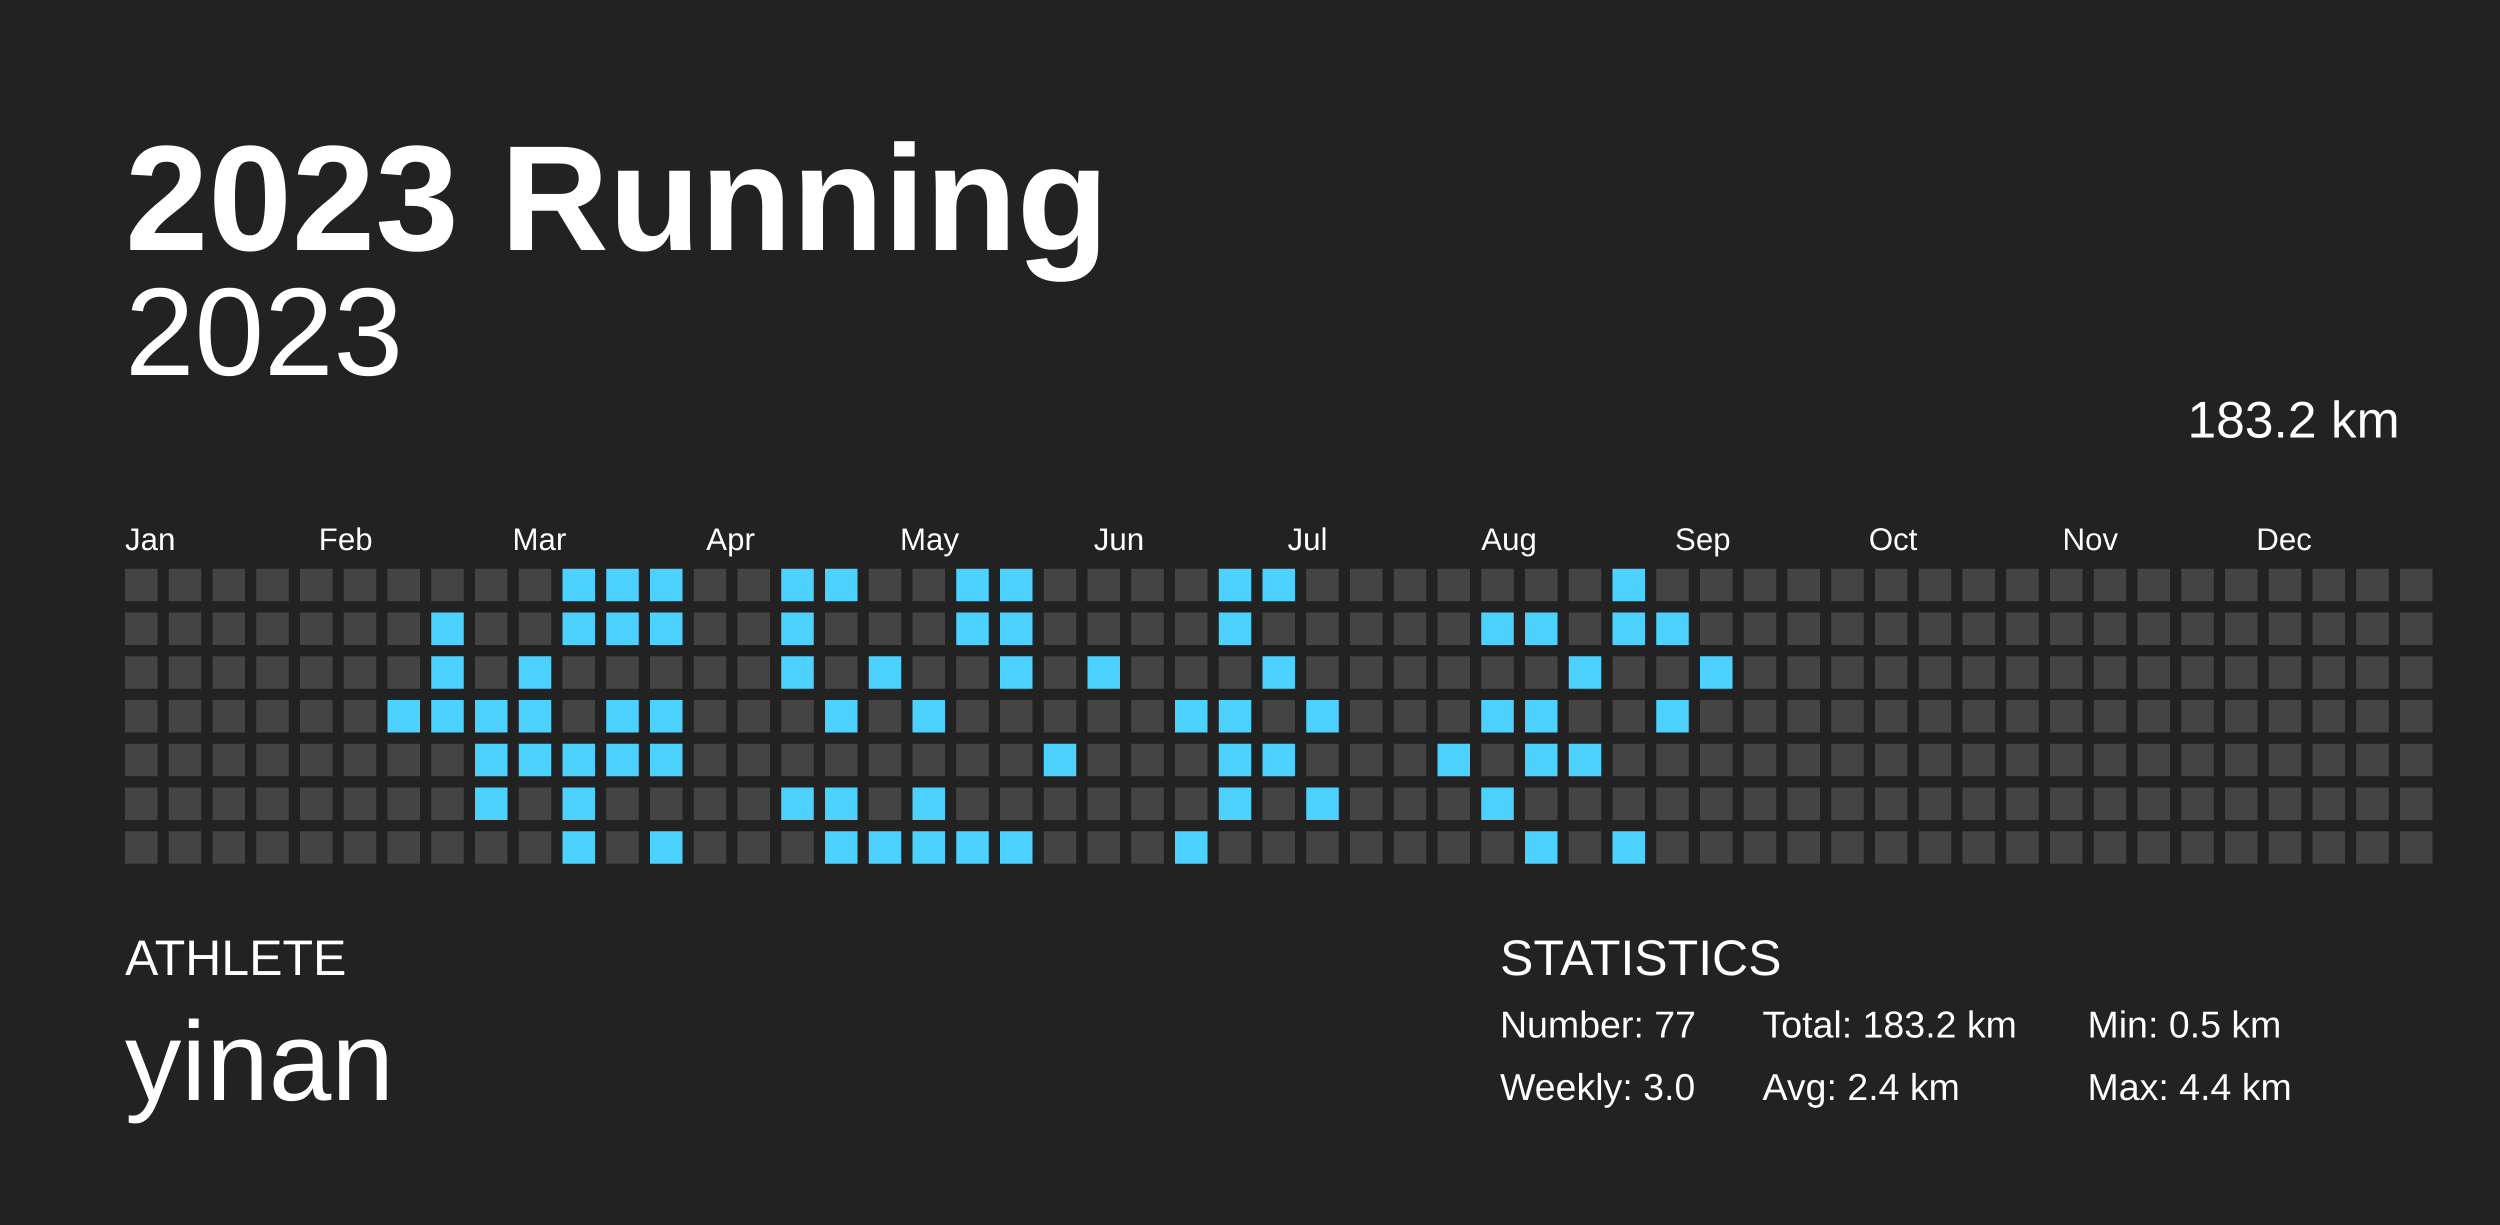
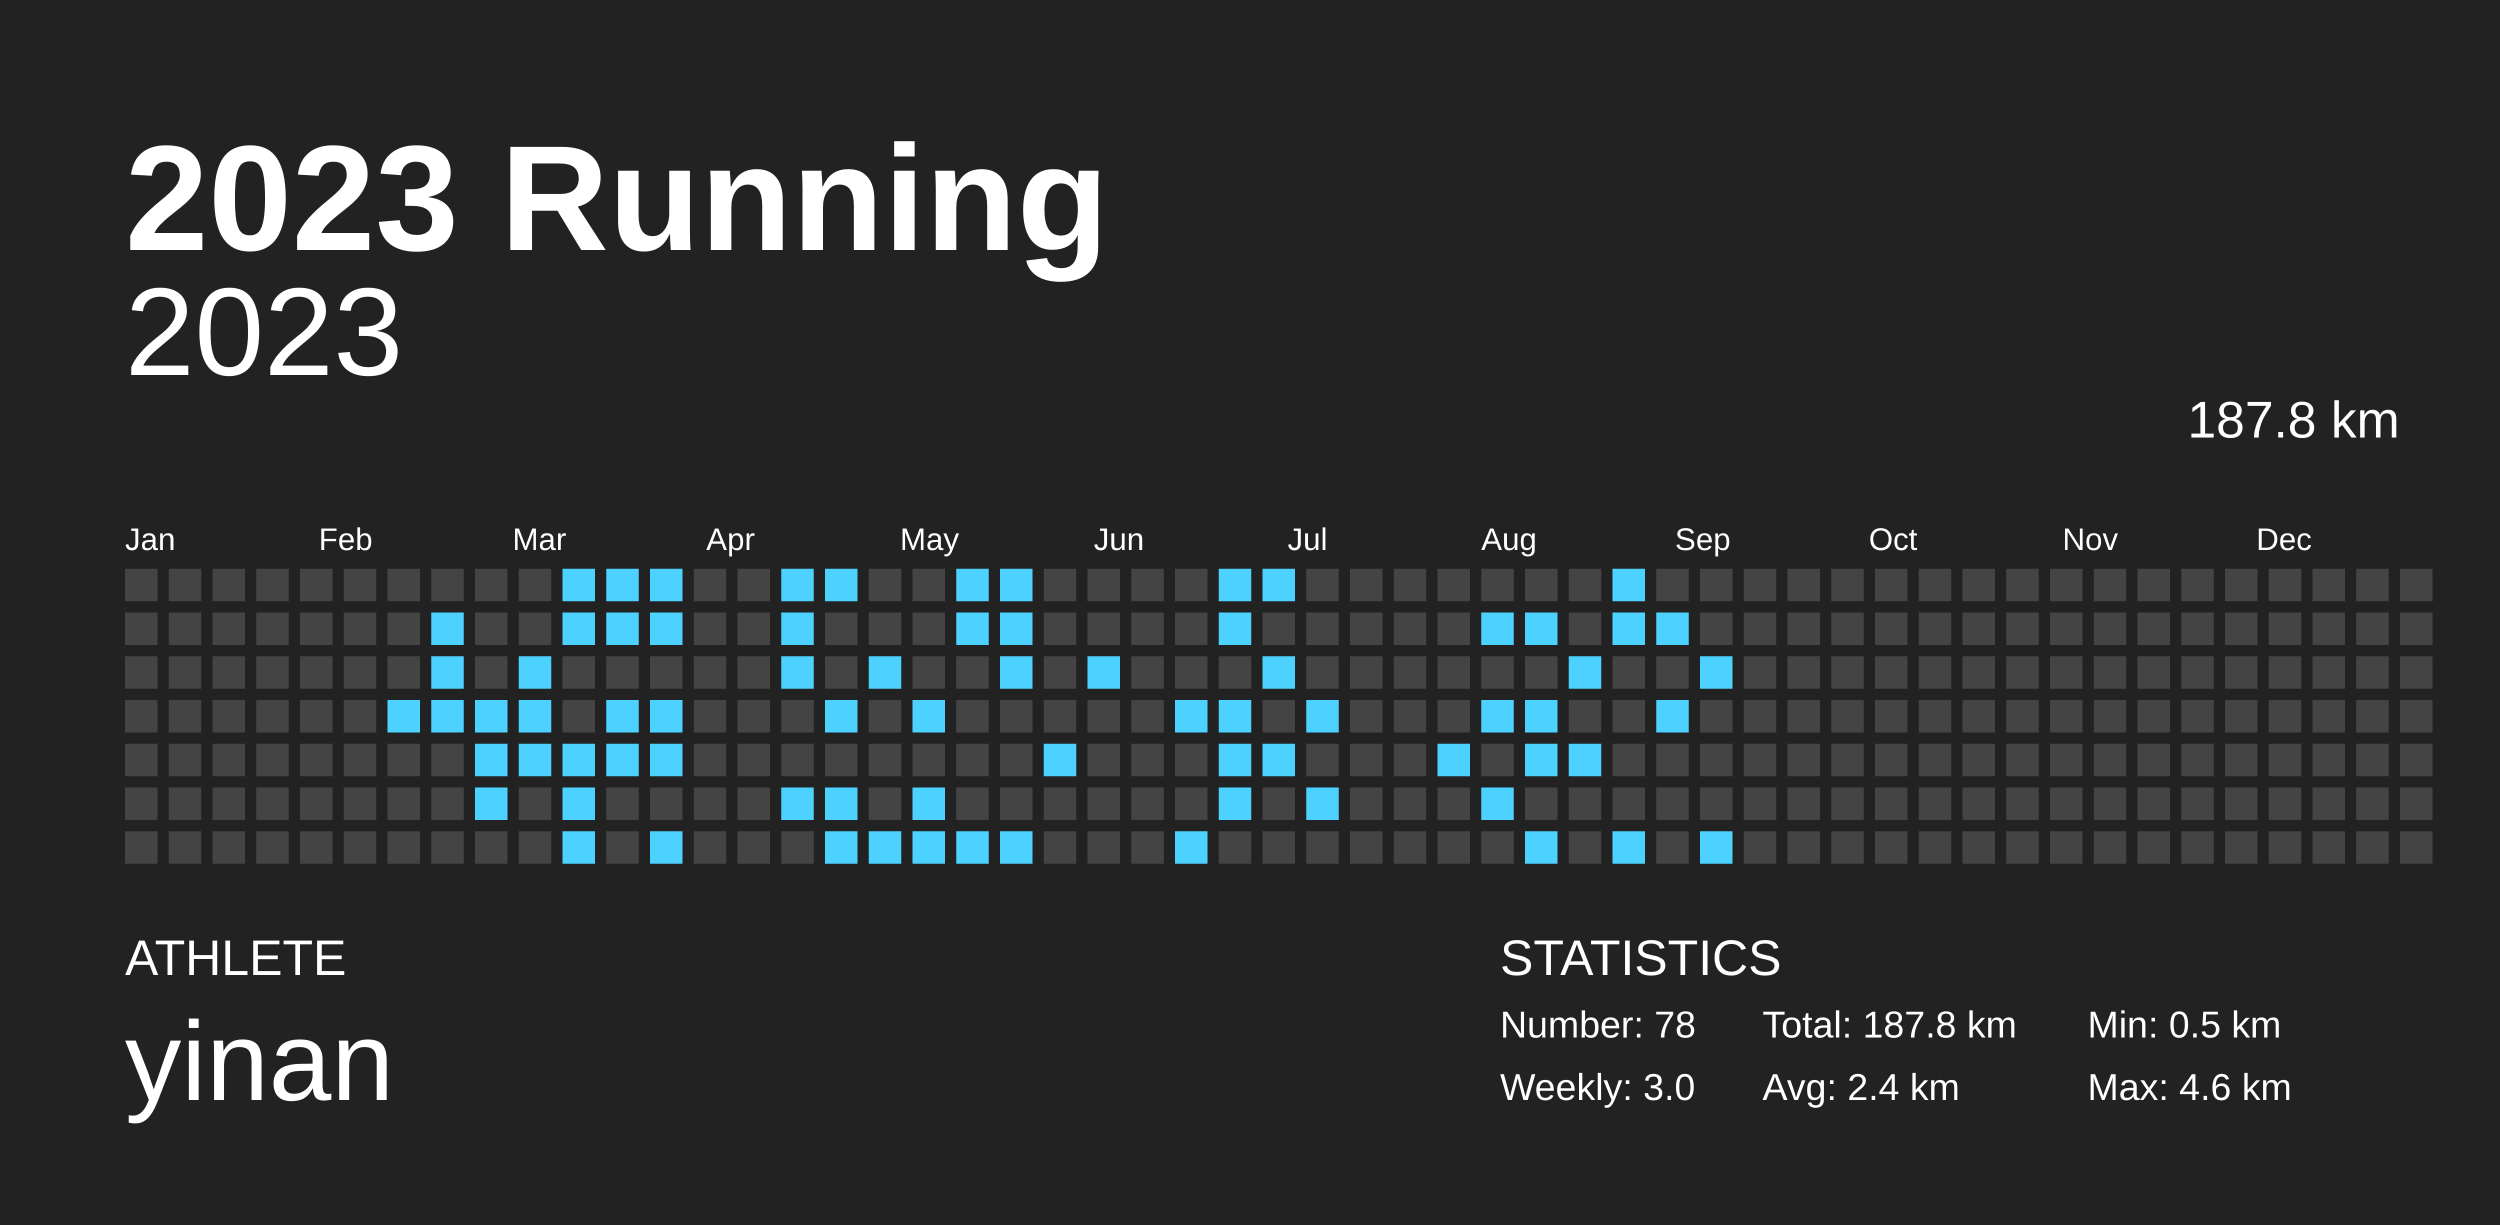
<svg xmlns="http://www.w3.org/2000/svg" baseProfile="full" height="98mm" version="1.1" viewBox="0,0,200,98" width="200mm">
  <defs />
  <rect fill="#222222" height="98" width="200" x="0" y="0" />
  <text fill="#FFFFFF" style="font-size:12px; font-family:Arial; font-weight:bold;" x="10" y="20">2023 Running</text>
  <text fill="#FFFFFF" style="font-size:4px; font-family:Arial" x="10" y="78">ATHLETE</text>
  <text fill="#FFFFFF" style="font-size:9px; font-family:Arial" x="10" y="88">yinan</text>
  <text fill="#FFFFFF" style="font-size:4px; font-family:Arial" x="120" y="78">STATISTICS</text>
-   <text fill="#FFFFFF" style="font-size:3px; font-family:Arial" x="120" y="83">Number: 77</text>
+   <text fill="#FFFFFF" style="font-size:3px; font-family:Arial" x="120" y="83">Number: 78</text>
  <text fill="#FFFFFF" style="font-size:3px; font-family:Arial" x="120" y="88">Weekly: 3.0</text>
-   <text fill="#FFFFFF" style="font-size:3px; font-family:Arial" x="141" y="83">Total: 183.2 km</text>
+   <text fill="#FFFFFF" style="font-size:3px; font-family:Arial" x="141" y="83">Total: 187.8 km</text>
  <text fill="#FFFFFF" style="font-size:3px; font-family:Arial" x="141" y="88">Avg: 2.4 km</text>
  <text fill="#FFFFFF" style="font-size:3px; font-family:Arial" x="167" y="83">Min: 0.5 km</text>
-   <text fill="#FFFFFF" style="font-size:3px; font-family:Arial" x="167" y="88">Max: 4.4 km</text>
+   <text fill="#FFFFFF" style="font-size:3px; font-family:Arial" x="167" y="88">Max: 4.6 km</text>
  <text alignment-baseline="hanging" fill="#FFFFFF" style="font-size:10.0px; font-family:Arial;" x="10" y="30">2023</text>
-   <text alignment-baseline="hanging" fill="#FFFFFF" style="font-size:4.125px; font-family:Arial;" x="175" y="35">183.2 km</text>
+   <text alignment-baseline="hanging" fill="#FFFFFF" style="font-size:4.125px; font-family:Arial;" x="175" y="35">187.8 km</text>
  <text fill="#FFFFFF" style="font-size:2.5px; font-family:Arial" x="10.0" y="44">Jan</text>
  <text fill="#FFFFFF" style="font-size:2.5px; font-family:Arial" x="25.5" y="44">Feb</text>
  <text fill="#FFFFFF" style="font-size:2.5px; font-family:Arial" x="41.0" y="44">Mar</text>
  <text fill="#FFFFFF" style="font-size:2.5px; font-family:Arial" x="56.5" y="44">Apr</text>
  <text fill="#FFFFFF" style="font-size:2.5px; font-family:Arial" x="72.0" y="44">May</text>
  <text fill="#FFFFFF" style="font-size:2.5px; font-family:Arial" x="87.5" y="44">Jun</text>
  <text fill="#FFFFFF" style="font-size:2.5px; font-family:Arial" x="103.0" y="44">Jul</text>
  <text fill="#FFFFFF" style="font-size:2.5px; font-family:Arial" x="118.5" y="44">Aug</text>
  <text fill="#FFFFFF" style="font-size:2.5px; font-family:Arial" x="134.0" y="44">Sep</text>
  <text fill="#FFFFFF" style="font-size:2.5px; font-family:Arial" x="149.5" y="44">Oct</text>
  <text fill="#FFFFFF" style="font-size:2.5px; font-family:Arial" x="165.0" y="44">Nov</text>
  <text fill="#FFFFFF" style="font-size:2.5px; font-family:Arial" x="180.5" y="44">Dec</text>
  <rect fill="#444444" height="2.6" width="2.6" x="10.0" y="45.5" />
  <rect fill="#444444" height="2.6" width="2.6" x="10.0" y="49.0" />
  <rect fill="#444444" height="2.6" width="2.6" x="10.0" y="52.5" />
  <rect fill="#444444" height="2.6" width="2.6" x="10.0" y="56.0" />
  <rect fill="#444444" height="2.6" width="2.6" x="10.0" y="59.5" />
  <rect fill="#444444" height="2.6" width="2.6" x="10.0" y="63.0" />
  <rect fill="#444444" height="2.6" width="2.6" x="10.0" y="66.5" />
  <rect fill="#444444" height="2.6" width="2.6" x="13.5" y="45.5" />
  <rect fill="#444444" height="2.6" width="2.6" x="13.5" y="49.0" />
  <rect fill="#444444" height="2.6" width="2.6" x="13.5" y="52.5" />
  <rect fill="#444444" height="2.6" width="2.6" x="13.5" y="56.0" />
  <rect fill="#444444" height="2.6" width="2.6" x="13.5" y="59.5" />
  <rect fill="#444444" height="2.6" width="2.6" x="13.5" y="63.0" />
  <rect fill="#444444" height="2.6" width="2.6" x="13.5" y="66.5" />
  <rect fill="#444444" height="2.6" width="2.6" x="17.0" y="45.5" />
  <rect fill="#444444" height="2.6" width="2.6" x="17.0" y="49.0" />
  <rect fill="#444444" height="2.6" width="2.6" x="17.0" y="52.5" />
  <rect fill="#444444" height="2.6" width="2.6" x="17.0" y="56.0" />
  <rect fill="#444444" height="2.6" width="2.6" x="17.0" y="59.5" />
  <rect fill="#444444" height="2.6" width="2.6" x="17.0" y="63.0" />
  <rect fill="#444444" height="2.6" width="2.6" x="17.0" y="66.5" />
  <rect fill="#444444" height="2.6" width="2.6" x="20.5" y="45.5" />
  <rect fill="#444444" height="2.6" width="2.6" x="20.5" y="49.0" />
  <rect fill="#444444" height="2.6" width="2.6" x="20.5" y="52.5" />
  <rect fill="#444444" height="2.6" width="2.6" x="20.5" y="56.0" />
  <rect fill="#444444" height="2.6" width="2.6" x="20.5" y="59.5" />
  <rect fill="#444444" height="2.6" width="2.6" x="20.5" y="63.0" />
  <rect fill="#444444" height="2.6" width="2.6" x="20.5" y="66.5" />
  <rect fill="#444444" height="2.6" width="2.6" x="24.0" y="45.5" />
  <rect fill="#444444" height="2.6" width="2.6" x="24.0" y="49.0" />
  <rect fill="#444444" height="2.6" width="2.6" x="24.0" y="52.5" />
  <rect fill="#444444" height="2.6" width="2.6" x="24.0" y="56.0" />
  <rect fill="#444444" height="2.6" width="2.6" x="24.0" y="59.5" />
  <rect fill="#444444" height="2.6" width="2.6" x="24.0" y="63.0" />
  <rect fill="#444444" height="2.6" width="2.6" x="24.0" y="66.5" />
  <rect fill="#444444" height="2.6" width="2.6" x="27.5" y="45.5" />
  <rect fill="#444444" height="2.6" width="2.6" x="27.5" y="49.0" />
  <rect fill="#444444" height="2.6" width="2.6" x="27.5" y="52.5" />
  <rect fill="#444444" height="2.6" width="2.6" x="27.5" y="56.0" />
  <rect fill="#444444" height="2.6" width="2.6" x="27.5" y="59.5" />
  <rect fill="#444444" height="2.6" width="2.6" x="27.5" y="63.0" />
  <rect fill="#444444" height="2.6" width="2.6" x="27.5" y="66.5" />
  <rect fill="#444444" height="2.6" width="2.6" x="31.0" y="45.5" />
  <rect fill="#444444" height="2.6" width="2.6" x="31.0" y="49.0" />
  <rect fill="#444444" height="2.6" width="2.6" x="31.0" y="52.5" />
  <rect fill="#4dd2ff" height="2.6" width="2.6" x="31.0" y="56.0" />
  <rect fill="#444444" height="2.6" width="2.6" x="31.0" y="59.5" />
  <rect fill="#444444" height="2.6" width="2.6" x="31.0" y="63.0" />
  <rect fill="#444444" height="2.6" width="2.6" x="31.0" y="66.5" />
  <rect fill="#444444" height="2.6" width="2.6" x="34.5" y="45.5" />
  <rect fill="#4dd2ff" height="2.6" width="2.6" x="34.5" y="49.0" />
  <rect fill="#4dd2ff" height="2.6" width="2.6" x="34.5" y="52.5" />
  <rect fill="#4dd2ff" height="2.6" width="2.6" x="34.5" y="56.0" />
  <rect fill="#444444" height="2.6" width="2.6" x="34.5" y="59.5" />
  <rect fill="#444444" height="2.6" width="2.6" x="34.5" y="63.0" />
  <rect fill="#444444" height="2.6" width="2.6" x="34.5" y="66.5" />
  <rect fill="#444444" height="2.6" width="2.6" x="38.0" y="45.5" />
  <rect fill="#444444" height="2.6" width="2.6" x="38.0" y="49.0" />
  <rect fill="#444444" height="2.6" width="2.6" x="38.0" y="52.5" />
  <rect fill="#4dd2ff" height="2.6" width="2.6" x="38.0" y="56.0" />
  <rect fill="#4dd2ff" height="2.6" width="2.6" x="38.0" y="59.5" />
  <rect fill="#4dd2ff" height="2.6" width="2.6" x="38.0" y="63.0" />
  <rect fill="#444444" height="2.6" width="2.6" x="38.0" y="66.5" />
  <rect fill="#444444" height="2.6" width="2.6" x="41.5" y="45.5" />
  <rect fill="#444444" height="2.6" width="2.6" x="41.5" y="49.0" />
  <rect fill="#4dd2ff" height="2.6" width="2.6" x="41.5" y="52.5" />
  <rect fill="#4dd2ff" height="2.6" width="2.6" x="41.5" y="56.0" />
  <rect fill="#4dd2ff" height="2.6" width="2.6" x="41.5" y="59.5" />
  <rect fill="#444444" height="2.6" width="2.6" x="41.5" y="63.0" />
  <rect fill="#444444" height="2.6" width="2.6" x="41.5" y="66.5" />
  <rect fill="#4dd2ff" height="2.6" width="2.6" x="45.0" y="45.5" />
  <rect fill="#4dd2ff" height="2.6" width="2.6" x="45.0" y="49.0" />
  <rect fill="#444444" height="2.6" width="2.6" x="45.0" y="52.5" />
  <rect fill="#444444" height="2.6" width="2.6" x="45.0" y="56.0" />
  <rect fill="#4dd2ff" height="2.6" width="2.6" x="45.0" y="59.5" />
  <rect fill="#4dd2ff" height="2.6" width="2.6" x="45.0" y="63.0" />
  <rect fill="#4dd2ff" height="2.6" width="2.6" x="45.0" y="66.5" />
  <rect fill="#4dd2ff" height="2.6" width="2.6" x="48.5" y="45.5" />
  <rect fill="#4dd2ff" height="2.6" width="2.6" x="48.5" y="49.0" />
  <rect fill="#444444" height="2.6" width="2.6" x="48.5" y="52.5" />
  <rect fill="#4dd2ff" height="2.6" width="2.6" x="48.5" y="56.0" />
  <rect fill="#4dd2ff" height="2.6" width="2.6" x="48.5" y="59.5" />
  <rect fill="#444444" height="2.6" width="2.6" x="48.5" y="63.0" />
  <rect fill="#444444" height="2.6" width="2.6" x="48.5" y="66.5" />
  <rect fill="#4dd2ff" height="2.6" width="2.6" x="52.0" y="45.5" />
  <rect fill="#4dd2ff" height="2.6" width="2.6" x="52.0" y="49.0" />
  <rect fill="#444444" height="2.6" width="2.6" x="52.0" y="52.5" />
  <rect fill="#4dd2ff" height="2.6" width="2.6" x="52.0" y="56.0" />
  <rect fill="#4dd2ff" height="2.6" width="2.6" x="52.0" y="59.5" />
  <rect fill="#444444" height="2.6" width="2.6" x="52.0" y="63.0" />
  <rect fill="#4dd2ff" height="2.6" width="2.6" x="52.0" y="66.5" />
  <rect fill="#444444" height="2.6" width="2.6" x="55.5" y="45.5" />
  <rect fill="#444444" height="2.6" width="2.6" x="55.5" y="49.0" />
  <rect fill="#444444" height="2.6" width="2.6" x="55.5" y="52.5" />
  <rect fill="#444444" height="2.6" width="2.6" x="55.5" y="56.0" />
  <rect fill="#444444" height="2.6" width="2.6" x="55.5" y="59.5" />
  <rect fill="#444444" height="2.6" width="2.6" x="55.5" y="63.0" />
  <rect fill="#444444" height="2.6" width="2.6" x="55.5" y="66.5" />
  <rect fill="#444444" height="2.6" width="2.6" x="59.0" y="45.5" />
  <rect fill="#444444" height="2.6" width="2.6" x="59.0" y="49.0" />
  <rect fill="#444444" height="2.6" width="2.6" x="59.0" y="52.5" />
  <rect fill="#444444" height="2.6" width="2.6" x="59.0" y="56.0" />
  <rect fill="#444444" height="2.6" width="2.6" x="59.0" y="59.5" />
  <rect fill="#444444" height="2.6" width="2.6" x="59.0" y="63.0" />
  <rect fill="#444444" height="2.6" width="2.6" x="59.0" y="66.5" />
  <rect fill="#4dd2ff" height="2.6" width="2.6" x="62.5" y="45.5" />
  <rect fill="#4dd2ff" height="2.6" width="2.6" x="62.5" y="49.0" />
  <rect fill="#4dd2ff" height="2.6" width="2.6" x="62.5" y="52.5" />
  <rect fill="#444444" height="2.6" width="2.6" x="62.5" y="56.0" />
  <rect fill="#444444" height="2.6" width="2.6" x="62.5" y="59.5" />
  <rect fill="#4dd2ff" height="2.6" width="2.6" x="62.5" y="63.0" />
  <rect fill="#444444" height="2.6" width="2.6" x="62.5" y="66.5" />
  <rect fill="#4dd2ff" height="2.6" width="2.6" x="66.0" y="45.5" />
  <rect fill="#444444" height="2.6" width="2.6" x="66.0" y="49.0" />
  <rect fill="#444444" height="2.6" width="2.6" x="66.0" y="52.5" />
  <rect fill="#4dd2ff" height="2.6" width="2.6" x="66.0" y="56.0" />
  <rect fill="#444444" height="2.6" width="2.6" x="66.0" y="59.5" />
  <rect fill="#4dd2ff" height="2.6" width="2.6" x="66.0" y="63.0" />
  <rect fill="#4dd2ff" height="2.6" width="2.6" x="66.0" y="66.5" />
  <rect fill="#444444" height="2.6" width="2.6" x="69.5" y="45.5" />
  <rect fill="#444444" height="2.6" width="2.6" x="69.5" y="49.0" />
  <rect fill="#4dd2ff" height="2.6" width="2.6" x="69.5" y="52.5" />
  <rect fill="#444444" height="2.6" width="2.6" x="69.5" y="56.0" />
  <rect fill="#444444" height="2.6" width="2.6" x="69.5" y="59.5" />
  <rect fill="#444444" height="2.6" width="2.6" x="69.5" y="63.0" />
  <rect fill="#4dd2ff" height="2.6" width="2.6" x="69.5" y="66.5" />
  <rect fill="#444444" height="2.6" width="2.6" x="73.0" y="45.5" />
  <rect fill="#444444" height="2.6" width="2.6" x="73.0" y="49.0" />
  <rect fill="#444444" height="2.6" width="2.6" x="73.0" y="52.5" />
  <rect fill="#4dd2ff" height="2.6" width="2.6" x="73.0" y="56.0" />
  <rect fill="#444444" height="2.6" width="2.6" x="73.0" y="59.5" />
  <rect fill="#4dd2ff" height="2.6" width="2.6" x="73.0" y="63.0" />
  <rect fill="#4dd2ff" height="2.6" width="2.6" x="73.0" y="66.5" />
  <rect fill="#4dd2ff" height="2.6" width="2.6" x="76.5" y="45.5" />
  <rect fill="#4dd2ff" height="2.6" width="2.6" x="76.5" y="49.0" />
  <rect fill="#444444" height="2.6" width="2.6" x="76.5" y="52.5" />
  <rect fill="#444444" height="2.6" width="2.6" x="76.5" y="56.0" />
  <rect fill="#444444" height="2.6" width="2.6" x="76.5" y="59.5" />
  <rect fill="#444444" height="2.6" width="2.6" x="76.5" y="63.0" />
  <rect fill="#4dd2ff" height="2.6" width="2.6" x="76.5" y="66.5" />
  <rect fill="#4dd2ff" height="2.6" width="2.6" x="80.0" y="45.5" />
  <rect fill="#4dd2ff" height="2.6" width="2.6" x="80.0" y="49.0" />
  <rect fill="#4dd2ff" height="2.6" width="2.6" x="80.0" y="52.5" />
  <rect fill="#444444" height="2.6" width="2.6" x="80.0" y="56.0" />
  <rect fill="#444444" height="2.6" width="2.6" x="80.0" y="59.5" />
  <rect fill="#444444" height="2.6" width="2.6" x="80.0" y="63.0" />
  <rect fill="#4dd2ff" height="2.6" width="2.6" x="80.0" y="66.5" />
  <rect fill="#444444" height="2.6" width="2.6" x="83.5" y="45.5" />
  <rect fill="#444444" height="2.6" width="2.6" x="83.5" y="49.0" />
  <rect fill="#444444" height="2.6" width="2.6" x="83.5" y="52.5" />
  <rect fill="#444444" height="2.6" width="2.6" x="83.5" y="56.0" />
  <rect fill="#4dd2ff" height="2.6" width="2.6" x="83.5" y="59.5" />
  <rect fill="#444444" height="2.6" width="2.6" x="83.5" y="63.0" />
  <rect fill="#444444" height="2.6" width="2.6" x="83.5" y="66.5" />
  <rect fill="#444444" height="2.6" width="2.6" x="87.0" y="45.5" />
  <rect fill="#444444" height="2.6" width="2.6" x="87.0" y="49.0" />
  <rect fill="#4dd2ff" height="2.6" width="2.6" x="87.0" y="52.5" />
  <rect fill="#444444" height="2.6" width="2.6" x="87.0" y="56.0" />
  <rect fill="#444444" height="2.6" width="2.6" x="87.0" y="59.5" />
  <rect fill="#444444" height="2.6" width="2.6" x="87.0" y="63.0" />
  <rect fill="#444444" height="2.6" width="2.6" x="87.0" y="66.5" />
  <rect fill="#444444" height="2.6" width="2.6" x="90.5" y="45.5" />
  <rect fill="#444444" height="2.6" width="2.6" x="90.5" y="49.0" />
  <rect fill="#444444" height="2.6" width="2.6" x="90.5" y="52.5" />
  <rect fill="#444444" height="2.6" width="2.6" x="90.5" y="56.0" />
  <rect fill="#444444" height="2.6" width="2.6" x="90.5" y="59.5" />
  <rect fill="#444444" height="2.6" width="2.6" x="90.5" y="63.0" />
  <rect fill="#444444" height="2.6" width="2.6" x="90.5" y="66.5" />
  <rect fill="#444444" height="2.6" width="2.6" x="94.0" y="45.5" />
  <rect fill="#444444" height="2.6" width="2.6" x="94.0" y="49.0" />
  <rect fill="#444444" height="2.6" width="2.6" x="94.0" y="52.5" />
  <rect fill="#4dd2ff" height="2.6" width="2.6" x="94.0" y="56.0" />
  <rect fill="#444444" height="2.6" width="2.6" x="94.0" y="59.5" />
  <rect fill="#444444" height="2.6" width="2.6" x="94.0" y="63.0" />
  <rect fill="#4dd2ff" height="2.6" width="2.6" x="94.0" y="66.5" />
  <rect fill="#4dd2ff" height="2.6" width="2.6" x="97.5" y="45.5" />
  <rect fill="#4dd2ff" height="2.6" width="2.6" x="97.5" y="49.0" />
  <rect fill="#444444" height="2.6" width="2.6" x="97.5" y="52.5" />
  <rect fill="#4dd2ff" height="2.6" width="2.6" x="97.5" y="56.0" />
  <rect fill="#4dd2ff" height="2.6" width="2.6" x="97.5" y="59.5" />
  <rect fill="#4dd2ff" height="2.6" width="2.6" x="97.5" y="63.0" />
  <rect fill="#444444" height="2.6" width="2.6" x="97.5" y="66.5" />
  <rect fill="#4dd2ff" height="2.6" width="2.6" x="101.0" y="45.5" />
  <rect fill="#444444" height="2.6" width="2.6" x="101.0" y="49.0" />
  <rect fill="#4dd2ff" height="2.6" width="2.6" x="101.0" y="52.5" />
  <rect fill="#444444" height="2.6" width="2.6" x="101.0" y="56.0" />
  <rect fill="#4dd2ff" height="2.6" width="2.6" x="101.0" y="59.5" />
  <rect fill="#444444" height="2.6" width="2.6" x="101.0" y="63.0" />
  <rect fill="#444444" height="2.6" width="2.6" x="101.0" y="66.5" />
  <rect fill="#444444" height="2.6" width="2.6" x="104.5" y="45.5" />
  <rect fill="#444444" height="2.6" width="2.6" x="104.5" y="49.0" />
  <rect fill="#444444" height="2.6" width="2.6" x="104.5" y="52.5" />
  <rect fill="#4dd2ff" height="2.6" width="2.6" x="104.5" y="56.0" />
  <rect fill="#444444" height="2.6" width="2.6" x="104.5" y="59.5" />
  <rect fill="#4dd2ff" height="2.6" width="2.6" x="104.5" y="63.0" />
  <rect fill="#444444" height="2.6" width="2.6" x="104.5" y="66.5" />
  <rect fill="#444444" height="2.6" width="2.6" x="108.0" y="45.5" />
  <rect fill="#444444" height="2.6" width="2.6" x="108.0" y="49.0" />
  <rect fill="#444444" height="2.6" width="2.6" x="108.0" y="52.5" />
  <rect fill="#444444" height="2.6" width="2.6" x="108.0" y="56.0" />
  <rect fill="#444444" height="2.6" width="2.6" x="108.0" y="59.5" />
  <rect fill="#444444" height="2.6" width="2.6" x="108.0" y="63.0" />
  <rect fill="#444444" height="2.6" width="2.6" x="108.0" y="66.5" />
  <rect fill="#444444" height="2.6" width="2.6" x="111.5" y="45.5" />
  <rect fill="#444444" height="2.6" width="2.6" x="111.5" y="49.0" />
  <rect fill="#444444" height="2.6" width="2.6" x="111.5" y="52.5" />
  <rect fill="#444444" height="2.6" width="2.6" x="111.5" y="56.0" />
  <rect fill="#444444" height="2.6" width="2.6" x="111.5" y="59.5" />
  <rect fill="#444444" height="2.6" width="2.6" x="111.5" y="63.0" />
  <rect fill="#444444" height="2.6" width="2.6" x="111.5" y="66.5" />
  <rect fill="#444444" height="2.6" width="2.6" x="115.0" y="45.5" />
  <rect fill="#444444" height="2.6" width="2.6" x="115.0" y="49.0" />
  <rect fill="#444444" height="2.6" width="2.6" x="115.0" y="52.5" />
  <rect fill="#444444" height="2.6" width="2.6" x="115.0" y="56.0" />
  <rect fill="#4dd2ff" height="2.6" width="2.6" x="115.0" y="59.5" />
  <rect fill="#444444" height="2.6" width="2.6" x="115.0" y="63.0" />
  <rect fill="#444444" height="2.6" width="2.6" x="115.0" y="66.5" />
  <rect fill="#444444" height="2.6" width="2.6" x="118.5" y="45.5" />
  <rect fill="#4dd2ff" height="2.6" width="2.6" x="118.5" y="49.0" />
  <rect fill="#444444" height="2.6" width="2.6" x="118.5" y="52.5" />
  <rect fill="#4dd2ff" height="2.6" width="2.6" x="118.5" y="56.0" />
  <rect fill="#444444" height="2.6" width="2.6" x="118.5" y="59.5" />
  <rect fill="#4dd2ff" height="2.6" width="2.6" x="118.5" y="63.0" />
  <rect fill="#444444" height="2.6" width="2.6" x="118.5" y="66.5" />
  <rect fill="#444444" height="2.6" width="2.6" x="122.0" y="45.5" />
  <rect fill="#4dd2ff" height="2.6" width="2.6" x="122.0" y="49.0" />
  <rect fill="#444444" height="2.6" width="2.6" x="122.0" y="52.5" />
  <rect fill="#4dd2ff" height="2.6" width="2.6" x="122.0" y="56.0" />
  <rect fill="#4dd2ff" height="2.6" width="2.6" x="122.0" y="59.5" />
  <rect fill="#444444" height="2.6" width="2.6" x="122.0" y="63.0" />
  <rect fill="#4dd2ff" height="2.6" width="2.6" x="122.0" y="66.5" />
  <rect fill="#444444" height="2.6" width="2.6" x="125.5" y="45.5" />
  <rect fill="#444444" height="2.6" width="2.6" x="125.5" y="49.0" />
  <rect fill="#4dd2ff" height="2.6" width="2.6" x="125.5" y="52.5" />
  <rect fill="#444444" height="2.6" width="2.6" x="125.5" y="56.0" />
  <rect fill="#4dd2ff" height="2.6" width="2.6" x="125.5" y="59.5" />
  <rect fill="#444444" height="2.6" width="2.6" x="125.5" y="63.0" />
  <rect fill="#444444" height="2.6" width="2.6" x="125.5" y="66.5" />
  <rect fill="#4dd2ff" height="2.6" width="2.6" x="129.0" y="45.5" />
  <rect fill="#4dd2ff" height="2.6" width="2.6" x="129.0" y="49.0" />
  <rect fill="#444444" height="2.6" width="2.6" x="129.0" y="52.5" />
  <rect fill="#444444" height="2.6" width="2.6" x="129.0" y="56.0" />
  <rect fill="#444444" height="2.6" width="2.6" x="129.0" y="59.5" />
  <rect fill="#444444" height="2.6" width="2.6" x="129.0" y="63.0" />
  <rect fill="#4dd2ff" height="2.6" width="2.6" x="129.0" y="66.5" />
  <rect fill="#444444" height="2.6" width="2.6" x="132.5" y="45.5" />
  <rect fill="#4dd2ff" height="2.6" width="2.6" x="132.5" y="49.0" />
  <rect fill="#444444" height="2.6" width="2.6" x="132.5" y="52.5" />
  <rect fill="#4dd2ff" height="2.6" width="2.6" x="132.5" y="56.0" />
  <rect fill="#444444" height="2.6" width="2.6" x="132.5" y="59.5" />
  <rect fill="#444444" height="2.6" width="2.6" x="132.5" y="63.0" />
  <rect fill="#444444" height="2.6" width="2.6" x="132.5" y="66.5" />
  <rect fill="#444444" height="2.6" width="2.6" x="136.0" y="45.5" />
  <rect fill="#444444" height="2.6" width="2.6" x="136.0" y="49.0" />
  <rect fill="#4dd2ff" height="2.6" width="2.6" x="136.0" y="52.5" />
  <rect fill="#444444" height="2.6" width="2.6" x="136.0" y="56.0" />
  <rect fill="#444444" height="2.6" width="2.6" x="136.0" y="59.5" />
  <rect fill="#444444" height="2.6" width="2.6" x="136.0" y="63.0" />
-   <rect fill="#444444" height="2.6" width="2.6" x="136.0" y="66.5" />
+   <rect fill="#4dd2ff" height="2.6" width="2.6" x="136.0" y="66.5" />
  <rect fill="#444444" height="2.6" width="2.6" x="139.5" y="45.5" />
  <rect fill="#444444" height="2.6" width="2.6" x="139.5" y="49.0" />
  <rect fill="#444444" height="2.6" width="2.6" x="139.5" y="52.5" />
  <rect fill="#444444" height="2.6" width="2.6" x="139.5" y="56.0" />
  <rect fill="#444444" height="2.6" width="2.6" x="139.5" y="59.5" />
  <rect fill="#444444" height="2.6" width="2.6" x="139.5" y="63.0" />
  <rect fill="#444444" height="2.6" width="2.6" x="139.5" y="66.5" />
  <rect fill="#444444" height="2.6" width="2.6" x="143.0" y="45.5" />
  <rect fill="#444444" height="2.6" width="2.6" x="143.0" y="49.0" />
  <rect fill="#444444" height="2.6" width="2.6" x="143.0" y="52.5" />
  <rect fill="#444444" height="2.6" width="2.6" x="143.0" y="56.0" />
  <rect fill="#444444" height="2.6" width="2.6" x="143.0" y="59.5" />
  <rect fill="#444444" height="2.6" width="2.6" x="143.0" y="63.0" />
  <rect fill="#444444" height="2.6" width="2.6" x="143.0" y="66.5" />
  <rect fill="#444444" height="2.6" width="2.6" x="146.5" y="45.5" />
  <rect fill="#444444" height="2.6" width="2.6" x="146.5" y="49.0" />
  <rect fill="#444444" height="2.6" width="2.6" x="146.5" y="52.5" />
  <rect fill="#444444" height="2.6" width="2.6" x="146.5" y="56.0" />
  <rect fill="#444444" height="2.6" width="2.6" x="146.5" y="59.5" />
  <rect fill="#444444" height="2.6" width="2.6" x="146.5" y="63.0" />
  <rect fill="#444444" height="2.6" width="2.6" x="146.5" y="66.5" />
  <rect fill="#444444" height="2.6" width="2.6" x="150.0" y="45.5" />
  <rect fill="#444444" height="2.6" width="2.6" x="150.0" y="49.0" />
  <rect fill="#444444" height="2.6" width="2.6" x="150.0" y="52.5" />
  <rect fill="#444444" height="2.6" width="2.6" x="150.0" y="56.0" />
  <rect fill="#444444" height="2.6" width="2.6" x="150.0" y="59.5" />
  <rect fill="#444444" height="2.6" width="2.6" x="150.0" y="63.0" />
  <rect fill="#444444" height="2.6" width="2.6" x="150.0" y="66.5" />
  <rect fill="#444444" height="2.6" width="2.6" x="153.5" y="45.5" />
  <rect fill="#444444" height="2.6" width="2.6" x="153.5" y="49.0" />
  <rect fill="#444444" height="2.6" width="2.6" x="153.5" y="52.5" />
  <rect fill="#444444" height="2.6" width="2.6" x="153.5" y="56.0" />
  <rect fill="#444444" height="2.6" width="2.6" x="153.5" y="59.5" />
  <rect fill="#444444" height="2.6" width="2.6" x="153.5" y="63.0" />
  <rect fill="#444444" height="2.6" width="2.6" x="153.5" y="66.5" />
  <rect fill="#444444" height="2.6" width="2.6" x="157.0" y="45.5" />
  <rect fill="#444444" height="2.6" width="2.6" x="157.0" y="49.0" />
  <rect fill="#444444" height="2.6" width="2.6" x="157.0" y="52.5" />
  <rect fill="#444444" height="2.6" width="2.6" x="157.0" y="56.0" />
  <rect fill="#444444" height="2.6" width="2.6" x="157.0" y="59.5" />
  <rect fill="#444444" height="2.6" width="2.6" x="157.0" y="63.0" />
  <rect fill="#444444" height="2.6" width="2.6" x="157.0" y="66.5" />
  <rect fill="#444444" height="2.6" width="2.6" x="160.5" y="45.5" />
  <rect fill="#444444" height="2.6" width="2.6" x="160.5" y="49.0" />
  <rect fill="#444444" height="2.6" width="2.6" x="160.5" y="52.5" />
  <rect fill="#444444" height="2.6" width="2.6" x="160.5" y="56.0" />
  <rect fill="#444444" height="2.6" width="2.6" x="160.5" y="59.5" />
  <rect fill="#444444" height="2.6" width="2.6" x="160.5" y="63.0" />
  <rect fill="#444444" height="2.6" width="2.6" x="160.5" y="66.5" />
  <rect fill="#444444" height="2.6" width="2.6" x="164.0" y="45.5" />
  <rect fill="#444444" height="2.6" width="2.6" x="164.0" y="49.0" />
  <rect fill="#444444" height="2.6" width="2.6" x="164.0" y="52.5" />
  <rect fill="#444444" height="2.6" width="2.6" x="164.0" y="56.0" />
  <rect fill="#444444" height="2.6" width="2.6" x="164.0" y="59.5" />
  <rect fill="#444444" height="2.6" width="2.6" x="164.0" y="63.0" />
  <rect fill="#444444" height="2.6" width="2.6" x="164.0" y="66.5" />
  <rect fill="#444444" height="2.6" width="2.6" x="167.5" y="45.5" />
  <rect fill="#444444" height="2.6" width="2.6" x="167.5" y="49.0" />
  <rect fill="#444444" height="2.6" width="2.6" x="167.5" y="52.5" />
  <rect fill="#444444" height="2.6" width="2.6" x="167.5" y="56.0" />
  <rect fill="#444444" height="2.6" width="2.6" x="167.5" y="59.5" />
  <rect fill="#444444" height="2.6" width="2.6" x="167.5" y="63.0" />
  <rect fill="#444444" height="2.6" width="2.6" x="167.5" y="66.5" />
  <rect fill="#444444" height="2.6" width="2.6" x="171.0" y="45.5" />
  <rect fill="#444444" height="2.6" width="2.6" x="171.0" y="49.0" />
  <rect fill="#444444" height="2.6" width="2.6" x="171.0" y="52.5" />
  <rect fill="#444444" height="2.6" width="2.6" x="171.0" y="56.0" />
  <rect fill="#444444" height="2.6" width="2.6" x="171.0" y="59.5" />
  <rect fill="#444444" height="2.6" width="2.6" x="171.0" y="63.0" />
  <rect fill="#444444" height="2.6" width="2.6" x="171.0" y="66.5" />
  <rect fill="#444444" height="2.6" width="2.6" x="174.5" y="45.5" />
  <rect fill="#444444" height="2.6" width="2.6" x="174.5" y="49.0" />
  <rect fill="#444444" height="2.6" width="2.6" x="174.5" y="52.5" />
  <rect fill="#444444" height="2.6" width="2.6" x="174.5" y="56.0" />
  <rect fill="#444444" height="2.6" width="2.6" x="174.5" y="59.5" />
  <rect fill="#444444" height="2.6" width="2.6" x="174.5" y="63.0" />
  <rect fill="#444444" height="2.6" width="2.6" x="174.5" y="66.5" />
  <rect fill="#444444" height="2.6" width="2.6" x="178.0" y="45.5" />
  <rect fill="#444444" height="2.6" width="2.6" x="178.0" y="49.0" />
  <rect fill="#444444" height="2.6" width="2.6" x="178.0" y="52.5" />
  <rect fill="#444444" height="2.6" width="2.6" x="178.0" y="56.0" />
  <rect fill="#444444" height="2.6" width="2.6" x="178.0" y="59.5" />
  <rect fill="#444444" height="2.6" width="2.6" x="178.0" y="63.0" />
  <rect fill="#444444" height="2.6" width="2.6" x="178.0" y="66.5" />
  <rect fill="#444444" height="2.6" width="2.6" x="181.5" y="45.5" />
  <rect fill="#444444" height="2.6" width="2.6" x="181.5" y="49.0" />
  <rect fill="#444444" height="2.6" width="2.6" x="181.5" y="52.5" />
  <rect fill="#444444" height="2.6" width="2.6" x="181.5" y="56.0" />
  <rect fill="#444444" height="2.6" width="2.6" x="181.5" y="59.5" />
  <rect fill="#444444" height="2.6" width="2.6" x="181.5" y="63.0" />
  <rect fill="#444444" height="2.6" width="2.6" x="181.5" y="66.5" />
  <rect fill="#444444" height="2.6" width="2.6" x="185.0" y="45.5" />
  <rect fill="#444444" height="2.6" width="2.6" x="185.0" y="49.0" />
  <rect fill="#444444" height="2.6" width="2.6" x="185.0" y="52.5" />
  <rect fill="#444444" height="2.6" width="2.6" x="185.0" y="56.0" />
  <rect fill="#444444" height="2.6" width="2.6" x="185.0" y="59.5" />
  <rect fill="#444444" height="2.6" width="2.6" x="185.0" y="63.0" />
  <rect fill="#444444" height="2.6" width="2.6" x="185.0" y="66.5" />
  <rect fill="#444444" height="2.6" width="2.6" x="188.5" y="45.5" />
  <rect fill="#444444" height="2.6" width="2.6" x="188.5" y="49.0" />
  <rect fill="#444444" height="2.6" width="2.6" x="188.5" y="52.5" />
  <rect fill="#444444" height="2.6" width="2.6" x="188.5" y="56.0" />
  <rect fill="#444444" height="2.6" width="2.6" x="188.5" y="59.5" />
  <rect fill="#444444" height="2.6" width="2.6" x="188.5" y="63.0" />
  <rect fill="#444444" height="2.6" width="2.6" x="188.5" y="66.5" />
  <rect fill="#444444" height="2.6" width="2.6" x="192.0" y="45.5" />
  <rect fill="#444444" height="2.6" width="2.6" x="192.0" y="49.0" />
  <rect fill="#444444" height="2.6" width="2.6" x="192.0" y="52.5" />
  <rect fill="#444444" height="2.6" width="2.6" x="192.0" y="56.0" />
  <rect fill="#444444" height="2.6" width="2.6" x="192.0" y="59.5" />
  <rect fill="#444444" height="2.6" width="2.6" x="192.0" y="63.0" />
  <rect fill="#444444" height="2.6" width="2.6" x="192.0" y="66.5" />
</svg>
